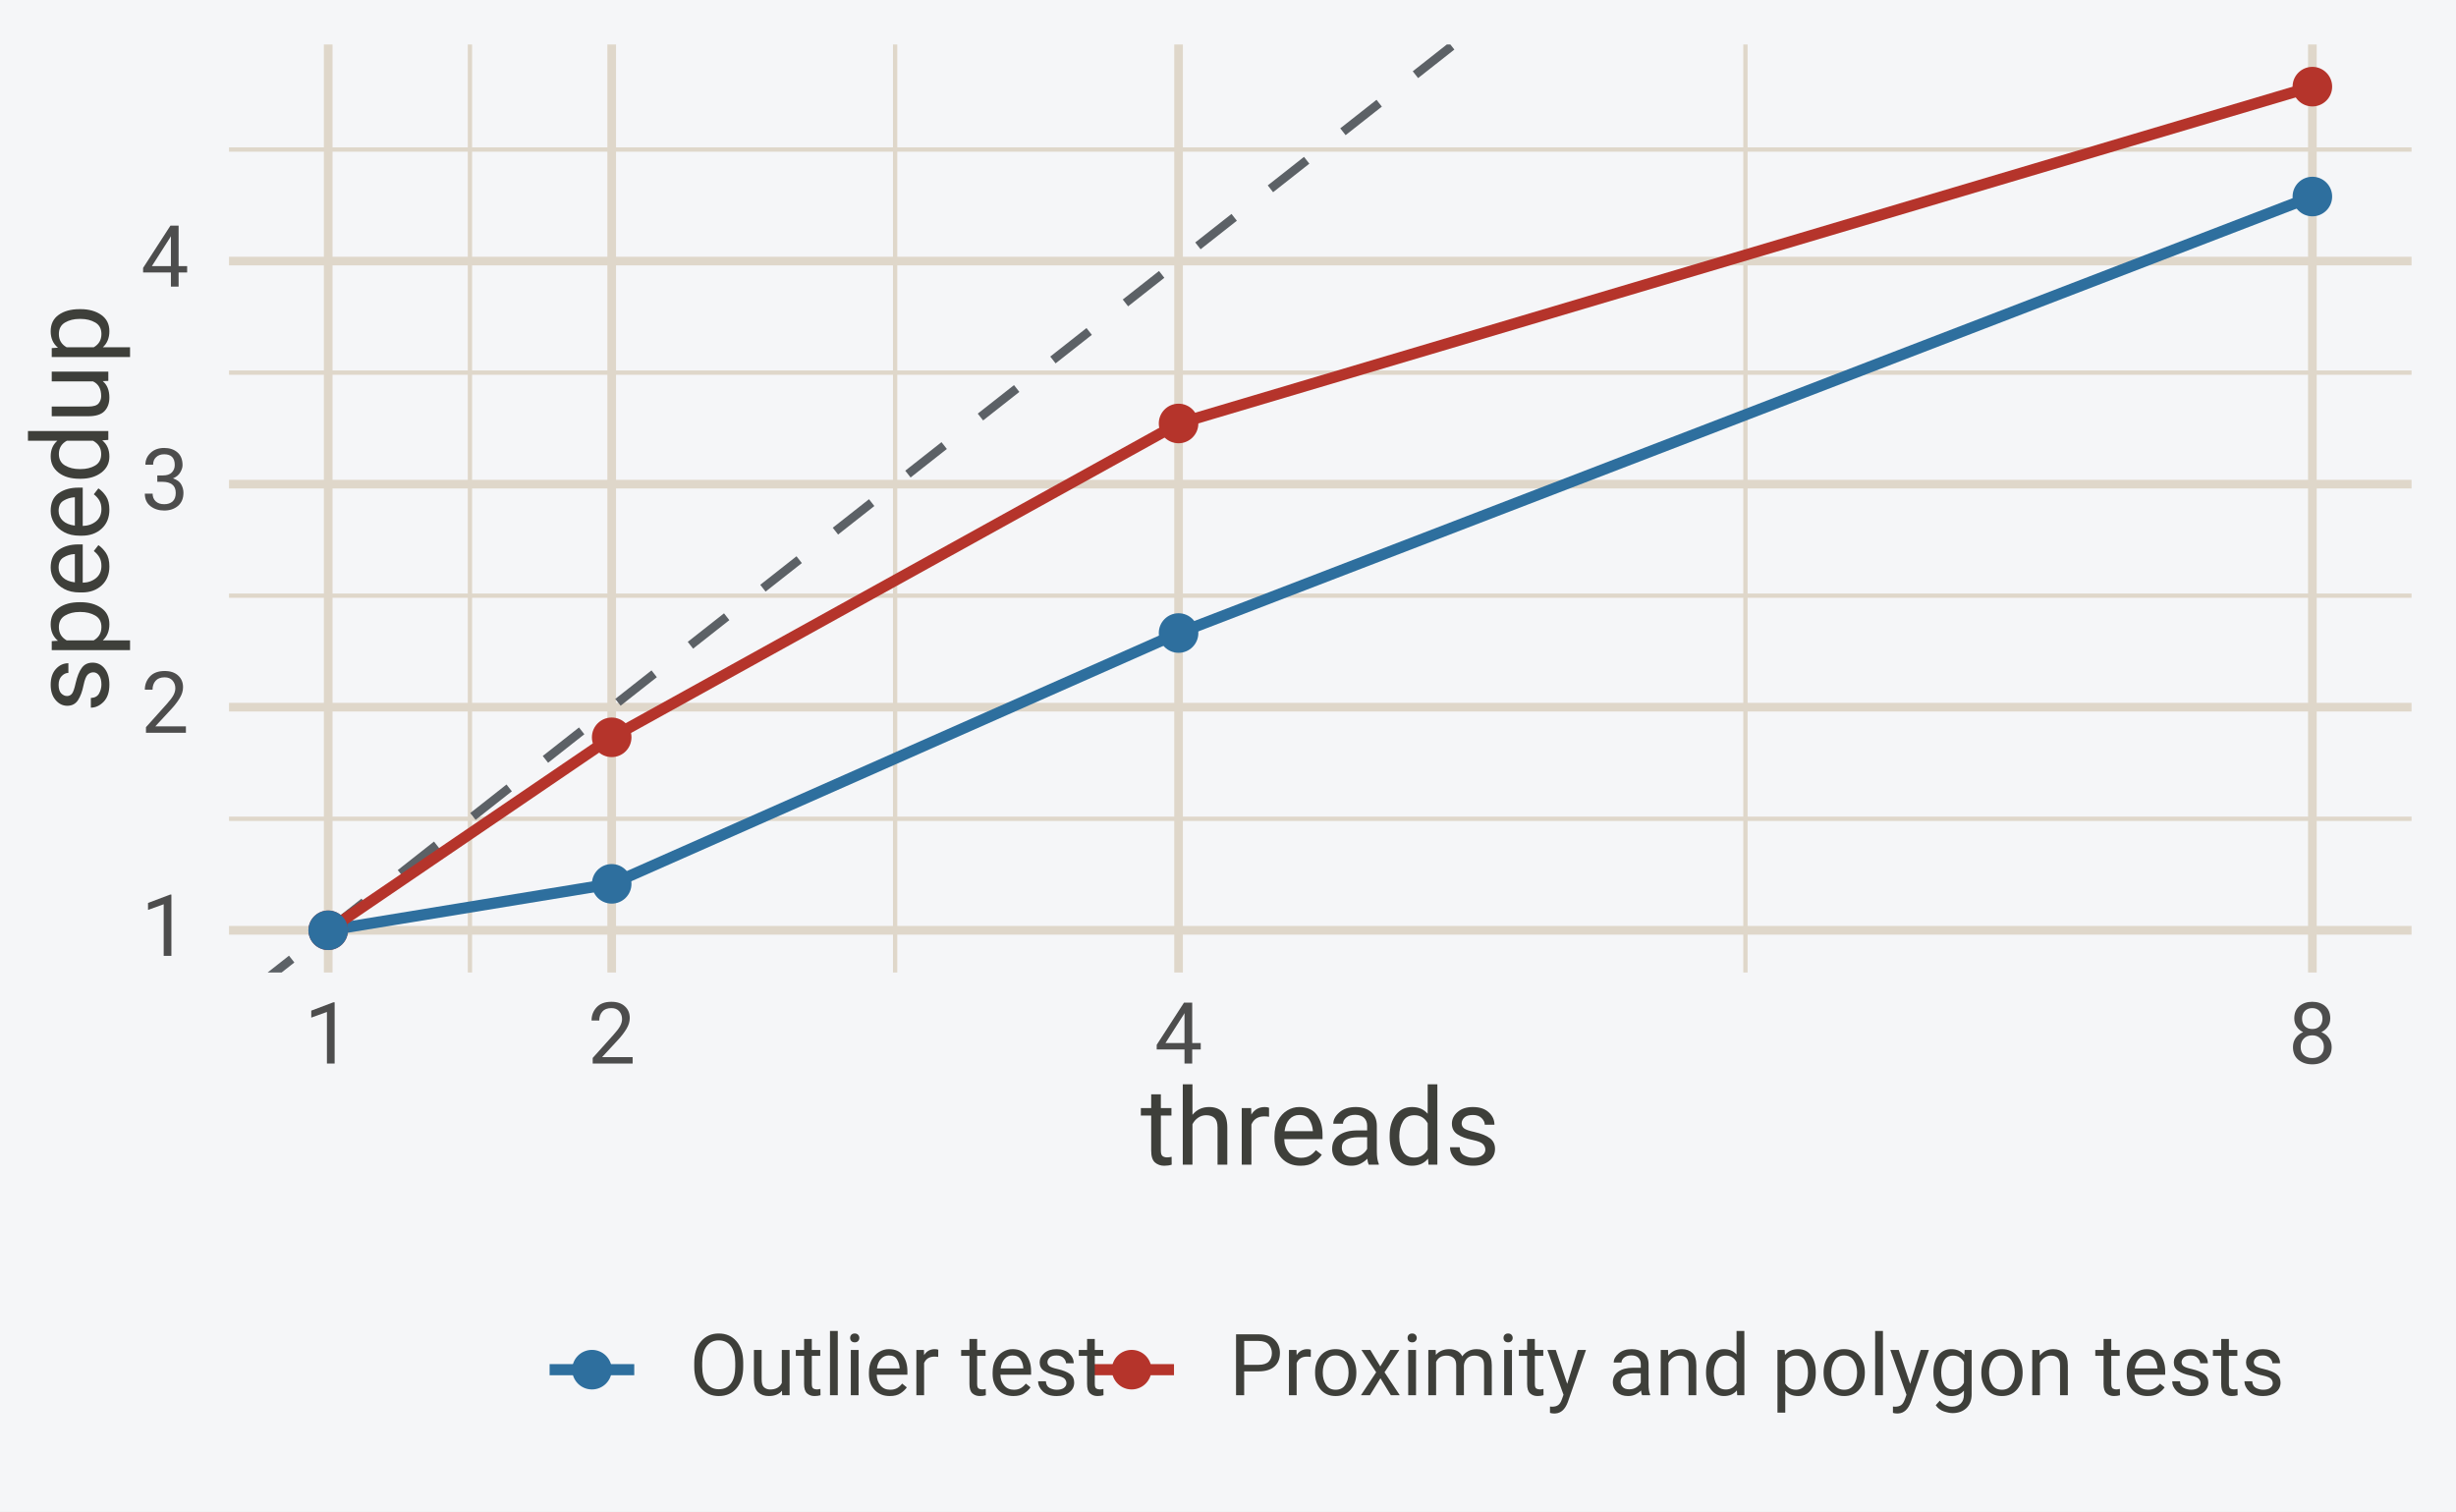
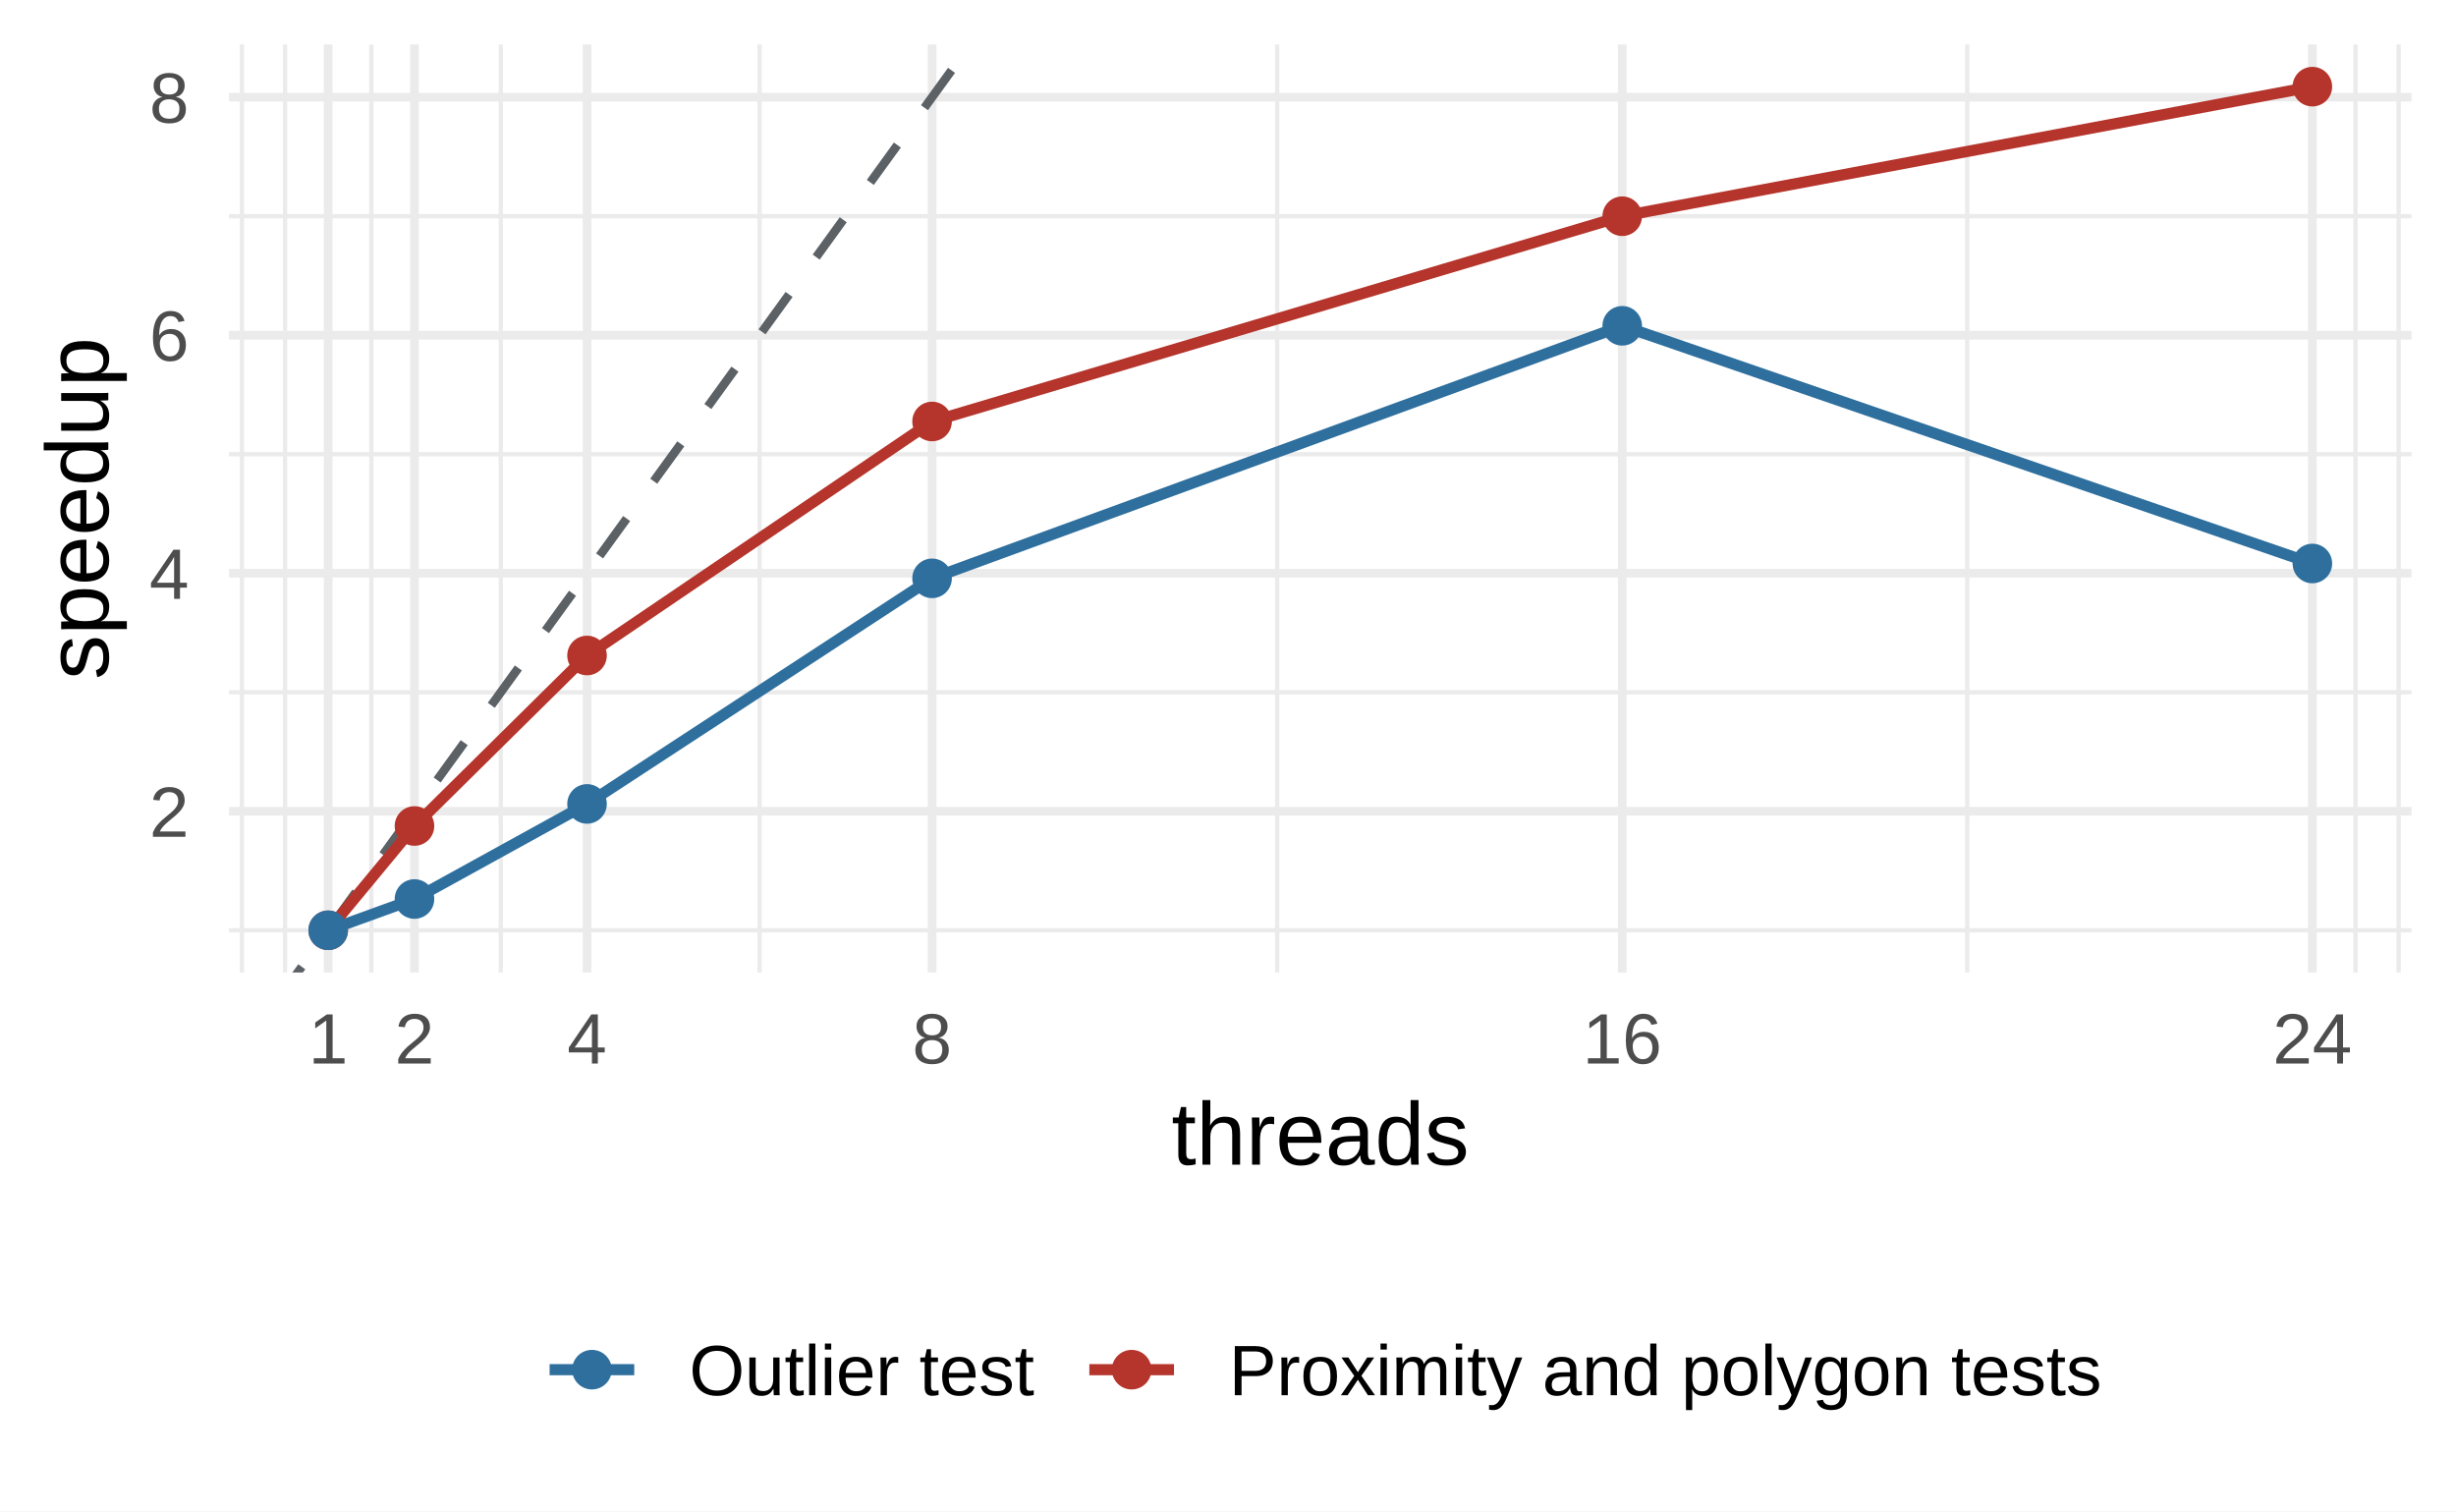
<svg xmlns="http://www.w3.org/2000/svg" width="468.00pt" height="288.00pt" viewBox="0 0 468.00 288.00">
  <g class="svglite">
    <defs>
      <style type="text/css">
-     /* theme-aware-processed */
-     .svglite line, .svglite polyline, .svglite polygon, .svglite path, .svglite circle {
+     .svglite line, .svglite polyline, .svglite polygon, .svglite path, .svglite rect, .svglite circle {
      fill: none;
-       stroke: #3E3F3A;
-       stroke-linecap: round;
-       stroke-linejoin: round;
-       stroke-miterlimit: 10.00;
-     }
-     .svglite &gt; g &gt; rect {
-       fill: none;
-       stroke: #3E3F3A;
+       stroke: #000000;
      stroke-linecap: round;
      stroke-linejoin: round;
      stroke-miterlimit: 10.00;
    }
    .svglite text {
      white-space: pre;
-       fill: #3E3F3A;
    }
    .svglite g.glyphgroup path {
      fill: inherit;
      stroke: none;
    }
  </style>
    </defs>
-     <rect class="svg-bg" width="100%" height="100%" style="stroke: none; fill: #F5F6F8;" />
+     <rect width="100%" height="100%" style="stroke: none; fill: #FFFFFF;" />
    <defs>
      <clipPath id="cpMC4wMHw0NjguMDB8MC4wMHwyODguMDA=">
        <rect x="0.00" y="0.00" width="468.00" height="288.00" />
      </clipPath>
    </defs>
    <g clip-path="url(#cpMC4wMHw0NjguMDB8MC4wMHwyODguMDA=)">
-       <rect x="0.00" y="0.00" width="468.00" height="288.00" style="stroke-width: 1.65; stroke: none;" /> fill: #F5F6F8;' /&gt;
- </g>
+       <rect x="0.00" y="0.00" width="468.00" height="288.00" style="stroke-width: 1.65; stroke: none;" />
+     </g>
    <defs>
      <clipPath id="cpNDMuNjR8NDU5LjUzfDguNDd8MTg1LjMw">
        <rect x="43.64" y="8.47" width="415.89" height="176.83" />
      </clipPath>
    </defs>
    <g clip-path="url(#cpNDMuNjR8NDU5LjUzfDguNDd8MTg1LjMw)">
-       <rect x="43.64" y="8.47" width="415.89" height="176.83" style="stroke-width: 1.65; stroke: none;" /> fill: #F5F6F8;' /&gt;
- <polyline points="43.64,156.01 459.53,156.01 " style="stroke-width: 0.82; stroke: #DFD7CA; stroke-linecap: butt;" />
-       <polyline points="43.64,113.50 459.53,113.50 " style="stroke-width: 0.82; stroke: #DFD7CA; stroke-linecap: butt;" />
-       <polyline points="43.64,71.00 459.53,71.00 " style="stroke-width: 0.82; stroke: #DFD7CA; stroke-linecap: butt;" />
-       <polyline points="43.64,28.49 459.53,28.49 " style="stroke-width: 0.82; stroke: #DFD7CA; stroke-linecap: butt;" />
-       <polyline points="89.55,185.30 89.55,8.47 " style="stroke-width: 0.82; stroke: #DFD7CA; stroke-linecap: butt;" />
-       <polyline points="170.57,185.30 170.57,8.47 " style="stroke-width: 0.82; stroke: #DFD7CA; stroke-linecap: butt;" />
-       <polyline points="332.60,185.30 332.60,8.47 " style="stroke-width: 0.82; stroke: #DFD7CA; stroke-linecap: butt;" />
-       <polyline points="43.64,177.26 459.53,177.26 " style="stroke-width: 1.65; stroke: #DFD7CA; stroke-linecap: butt;" />
-       <polyline points="43.64,134.75 459.53,134.75 " style="stroke-width: 1.65; stroke: #DFD7CA; stroke-linecap: butt;" />
-       <polyline points="43.64,92.25 459.53,92.25 " style="stroke-width: 1.65; stroke: #DFD7CA; stroke-linecap: butt;" />
-       <polyline points="43.64,49.75 459.53,49.75 " style="stroke-width: 1.65; stroke: #DFD7CA; stroke-linecap: butt;" />
-       <polyline points="62.54,185.30 62.54,8.47 " style="stroke-width: 1.65; stroke: #DFD7CA; stroke-linecap: butt;" />
-       <polyline points="116.56,185.30 116.56,8.47 " style="stroke-width: 1.65; stroke: #DFD7CA; stroke-linecap: butt;" />
-       <polyline points="224.58,185.30 224.58,8.47 " style="stroke-width: 1.65; stroke: #DFD7CA; stroke-linecap: butt;" />
-       <polyline points="440.63,185.30 440.63,8.47 " style="stroke-width: 1.65; stroke: #DFD7CA; stroke-linecap: butt;" />
-       <line x1="-172.37" y1="362.13" x2="501.74" y2="-168.36" style="stroke-width: 1.65; stroke: #5C6166; stroke-dasharray: 8.79,8.79; stroke-linecap: butt;" />
-       <polyline points="62.54,177.26 116.56,168.41 224.58,120.62 440.63,37.45 " style="stroke-width: 2.13; stroke: #2E6F9E; stroke-linecap: butt;" />
-       <polyline points="62.54,177.26 116.56,140.49 224.58,80.69 440.63,16.51 " style="stroke-width: 2.13; stroke: #B5342B; stroke-linecap: butt;" />
+       <rect x="43.64" y="8.47" width="415.89" height="176.83" style="stroke-width: 1.65; stroke: none;" />
+       <polyline points="43.64,177.26 459.53,177.26 " style="stroke-width: 0.82; stroke: #EBEBEB; stroke-linecap: butt;" />
+       <polyline points="43.64,131.91 459.53,131.91 " style="stroke-width: 0.82; stroke: #EBEBEB; stroke-linecap: butt;" />
+       <polyline points="43.64,86.55 459.53,86.55 " style="stroke-width: 0.82; stroke: #EBEBEB; stroke-linecap: butt;" />
+       <polyline points="43.64,41.20 459.53,41.20 " style="stroke-width: 0.82; stroke: #EBEBEB; stroke-linecap: butt;" />
+       <polyline points="46.11,185.30 46.11,8.47 " style="stroke-width: 0.82; stroke: #EBEBEB; stroke-linecap: butt;" />
+       <polyline points="54.32,185.30 54.32,8.47 " style="stroke-width: 0.82; stroke: #EBEBEB; stroke-linecap: butt;" />
+       <polyline points="70.76,185.30 70.76,8.47 " style="stroke-width: 0.82; stroke: #EBEBEB; stroke-linecap: butt;" />
+       <polyline points="95.42,185.30 95.42,8.47 " style="stroke-width: 0.82; stroke: #EBEBEB; stroke-linecap: butt;" />
+       <polyline points="144.74,185.30 144.74,8.47 " style="stroke-width: 0.82; stroke: #EBEBEB; stroke-linecap: butt;" />
+       <polyline points="243.37,185.30 243.37,8.47 " style="stroke-width: 0.82; stroke: #EBEBEB; stroke-linecap: butt;" />
+       <polyline points="374.87,185.30 374.87,8.47 " style="stroke-width: 0.82; stroke: #EBEBEB; stroke-linecap: butt;" />
+       <polyline points="448.85,185.30 448.85,8.47 " style="stroke-width: 0.82; stroke: #EBEBEB; stroke-linecap: butt;" />
+       <polyline points="457.07,185.30 457.07,8.47 " style="stroke-width: 0.82; stroke: #EBEBEB; stroke-linecap: butt;" />
+       <polyline points="43.64,154.58 459.53,154.58 " style="stroke-width: 1.65; stroke: #EBEBEB; stroke-linecap: butt;" />
+       <polyline points="43.64,109.23 459.53,109.23 " style="stroke-width: 1.65; stroke: #EBEBEB; stroke-linecap: butt;" />
+       <polyline points="43.64,63.88 459.53,63.88 " style="stroke-width: 1.65; stroke: #EBEBEB; stroke-linecap: butt;" />
+       <polyline points="43.64,18.52 459.53,18.52 " style="stroke-width: 1.65; stroke: #EBEBEB; stroke-linecap: butt;" />
+       <polyline points="62.54,185.30 62.54,8.47 " style="stroke-width: 1.65; stroke: #EBEBEB; stroke-linecap: butt;" />
+       <polyline points="78.98,185.30 78.98,8.47 " style="stroke-width: 1.65; stroke: #EBEBEB; stroke-linecap: butt;" />
+       <polyline points="111.86,185.30 111.86,8.47 " style="stroke-width: 1.65; stroke: #EBEBEB; stroke-linecap: butt;" />
+       <polyline points="177.61,185.30 177.61,8.47 " style="stroke-width: 1.65; stroke: #EBEBEB; stroke-linecap: butt;" />
+       <polyline points="309.12,185.30 309.12,8.47 " style="stroke-width: 1.65; stroke: #EBEBEB; stroke-linecap: butt;" />
+       <polyline points="440.63,185.30 440.63,8.47 " style="stroke-width: 1.65; stroke: #EBEBEB; stroke-linecap: butt;" />
+       <line x1="-71.47" y1="362.13" x2="313.08" y2="-168.36" style="stroke-width: 1.65; stroke: #5C6166; stroke-dasharray: 8.79,8.79; stroke-linecap: butt;" />
+       <polyline points="62.54,177.26 78.98,171.30 111.86,153.18 177.61,110.20 309.12,62.08 440.63,107.37 " style="stroke-width: 2.13; stroke: #2E6F9E; stroke-linecap: butt;" />
+       <polyline points="62.54,177.26 78.98,157.39 111.86,124.90 177.61,80.31 309.12,41.20 440.63,16.51 " style="stroke-width: 2.13; stroke: #B5342B; stroke-linecap: butt;" />
      <circle cx="62.54" cy="177.26" r="3.22" style="stroke-width: 1.10; stroke: #B5342B; fill: #B5342B;" />
-       <circle cx="116.56" cy="140.49" r="3.22" style="stroke-width: 1.10; stroke: #B5342B; fill: #B5342B;" />
-       <circle cx="224.58" cy="80.69" r="3.22" style="stroke-width: 1.10; stroke: #B5342B; fill: #B5342B;" />
+       <circle cx="78.98" cy="157.39" r="3.22" style="stroke-width: 1.10; stroke: #B5342B; fill: #B5342B;" />
+       <circle cx="111.86" cy="124.90" r="3.22" style="stroke-width: 1.10; stroke: #B5342B; fill: #B5342B;" />
+       <circle cx="177.61" cy="80.31" r="3.22" style="stroke-width: 1.10; stroke: #B5342B; fill: #B5342B;" />
+       <circle cx="309.12" cy="41.20" r="3.22" style="stroke-width: 1.10; stroke: #B5342B; fill: #B5342B;" />
      <circle cx="440.63" cy="16.51" r="3.22" style="stroke-width: 1.10; stroke: #B5342B; fill: #B5342B;" />
      <circle cx="62.54" cy="177.26" r="3.22" style="stroke-width: 1.10; stroke: #2E6F9E; fill: #2E6F9E;" />
-       <circle cx="116.56" cy="168.41" r="3.22" style="stroke-width: 1.10; stroke: #2E6F9E; fill: #2E6F9E;" />
-       <circle cx="224.58" cy="120.62" r="3.22" style="stroke-width: 1.10; stroke: #2E6F9E; fill: #2E6F9E;" />
-       <circle cx="440.63" cy="37.45" r="3.22" style="stroke-width: 1.10; stroke: #2E6F9E; fill: #2E6F9E;" />
+       <circle cx="78.98" cy="171.30" r="3.22" style="stroke-width: 1.10; stroke: #2E6F9E; fill: #2E6F9E;" />
+       <circle cx="111.86" cy="153.18" r="3.22" style="stroke-width: 1.10; stroke: #2E6F9E; fill: #2E6F9E;" />
+       <circle cx="177.61" cy="110.20" r="3.22" style="stroke-width: 1.10; stroke: #2E6F9E; fill: #2E6F9E;" />
+       <circle cx="309.12" cy="62.08" r="3.22" style="stroke-width: 1.10; stroke: #2E6F9E; fill: #2E6F9E;" />
+       <circle cx="440.63" cy="107.37" r="3.22" style="stroke-width: 1.10; stroke: #2E6F9E; fill: #2E6F9E;" />
    </g>
    <g clip-path="url(#cpMC4wMHw0NjguMDB8MC4wMHwyODguMDA=)">
-       <text x="36.02" y="182.13" text-anchor="end" style="font-size: 1.36em;fill: #4D4D4D; font-family: &quot;Roboto&quot;, -apple-system, BlinkMacSystemFont, &quot;Segoe UI&quot;, system-ui, sans-serif;">1</text>
-       <text x="36.02" y="139.62" text-anchor="end" style="font-size: 1.36em;fill: #4D4D4D; font-family: &quot;Roboto&quot;, -apple-system, BlinkMacSystemFont, &quot;Segoe UI&quot;, system-ui, sans-serif;">2</text>
-       <text x="36.02" y="97.12" text-anchor="end" style="font-size: 1.36em;fill: #4D4D4D; font-family: &quot;Roboto&quot;, -apple-system, BlinkMacSystemFont, &quot;Segoe UI&quot;, system-ui, sans-serif;">3</text>
-       <text x="36.02" y="54.61" text-anchor="end" style="font-size: 1.36em;fill: #4D4D4D; font-family: &quot;Roboto&quot;, -apple-system, BlinkMacSystemFont, &quot;Segoe UI&quot;, system-ui, sans-serif;">4</text>
-       <text x="62.54" y="202.65" text-anchor="middle" style="font-size: 1.36em;fill: #4D4D4D; font-family: &quot;Roboto&quot;, -apple-system, BlinkMacSystemFont, &quot;Segoe UI&quot;, system-ui, sans-serif;">1</text>
-       <text x="116.56" y="202.65" text-anchor="middle" style="font-size: 1.36em;fill: #4D4D4D; font-family: &quot;Roboto&quot;, -apple-system, BlinkMacSystemFont, &quot;Segoe UI&quot;, system-ui, sans-serif;">2</text>
-       <text x="224.58" y="202.65" text-anchor="middle" style="font-size: 1.36em;fill: #4D4D4D; font-family: &quot;Roboto&quot;, -apple-system, BlinkMacSystemFont, &quot;Segoe UI&quot;, system-ui, sans-serif;">4</text>
-       <text x="440.63" y="202.65" text-anchor="middle" style="font-size: 1.36em;fill: #4D4D4D; font-family: &quot;Roboto&quot;, -apple-system, BlinkMacSystemFont, &quot;Segoe UI&quot;, system-ui, sans-serif;">8</text>
-       <text x="251.59" y="221.92" text-anchor="middle" style="font-size: 1.7em; font-family: &quot;Roboto&quot;, -apple-system, BlinkMacSystemFont, &quot;Segoe UI&quot;, system-ui, sans-serif;">threads</text>
-       <text transform="translate(20.64,96.88) rotate(-90)" text-anchor="middle" style="font-size: 1.7em; font-family: &quot;Roboto&quot;, -apple-system, BlinkMacSystemFont, &quot;Segoe UI&quot;, system-ui, sans-serif;">speedup</text>
+       <text x="36.02" y="159.45" text-anchor="end" style="font-size: 13.60px;fill: #4D4D4D; font-family: &quot;Arial&quot;;" textLength="7.56px" lengthAdjust="spacingAndGlyphs">2</text>
+       <text x="36.02" y="114.10" text-anchor="end" style="font-size: 13.60px;fill: #4D4D4D; font-family: &quot;Arial&quot;;" textLength="7.56px" lengthAdjust="spacingAndGlyphs">4</text>
+       <text x="36.02" y="68.74" text-anchor="end" style="font-size: 13.60px;fill: #4D4D4D; font-family: &quot;Arial&quot;;" textLength="7.56px" lengthAdjust="spacingAndGlyphs">6</text>
+       <text x="36.02" y="23.39" text-anchor="end" style="font-size: 13.60px;fill: #4D4D4D; font-family: &quot;Arial&quot;;" textLength="7.56px" lengthAdjust="spacingAndGlyphs">8</text>
+       <text x="62.54" y="202.65" text-anchor="middle" style="font-size: 13.60px;fill: #4D4D4D; font-family: &quot;Arial&quot;;" textLength="7.56px" lengthAdjust="spacingAndGlyphs">1</text>
+       <text x="78.98" y="202.65" text-anchor="middle" style="font-size: 13.60px;fill: #4D4D4D; font-family: &quot;Arial&quot;;" textLength="7.56px" lengthAdjust="spacingAndGlyphs">2</text>
+       <text x="111.86" y="202.65" text-anchor="middle" style="font-size: 13.60px;fill: #4D4D4D; font-family: &quot;Arial&quot;;" textLength="7.56px" lengthAdjust="spacingAndGlyphs">4</text>
+       <text x="177.61" y="202.65" text-anchor="middle" style="font-size: 13.60px;fill: #4D4D4D; font-family: &quot;Arial&quot;;" textLength="7.56px" lengthAdjust="spacingAndGlyphs">8</text>
+       <text x="309.12" y="202.65" text-anchor="middle" style="font-size: 13.60px;fill: #4D4D4D; font-family: &quot;Arial&quot;;" textLength="15.12px" lengthAdjust="spacingAndGlyphs">16</text>
+       <text x="440.63" y="202.65" text-anchor="middle" style="font-size: 13.60px;fill: #4D4D4D; font-family: &quot;Arial&quot;;" textLength="15.12px" lengthAdjust="spacingAndGlyphs">24</text>
+       <text x="251.59" y="221.92" text-anchor="middle" style="font-size: 17.00px; font-family: &quot;Arial&quot;;" textLength="56.69px" lengthAdjust="spacingAndGlyphs">threads</text>
+       <text transform="translate(20.64,96.88) rotate(-90)" text-anchor="middle" style="font-size: 17.00px; font-family: &quot;Arial&quot;;" textLength="65.22px" lengthAdjust="spacingAndGlyphs">speedup</text>
      <line x1="104.73" y1="260.98" x2="120.86" y2="260.98" style="stroke-width: 2.13; stroke: #2E6F9E; stroke-linecap: butt;" />
      <circle cx="112.80" cy="260.98" r="3.22" style="stroke-width: 1.10; stroke: #2E6F9E; fill: #2E6F9E;" />
      <line x1="207.58" y1="260.98" x2="223.71" y2="260.98" style="stroke-width: 2.13; stroke: #B5342B; stroke-linecap: butt;" />
      <circle cx="215.64" cy="260.98" r="3.22" style="stroke-width: 1.10; stroke: #B5342B; fill: #B5342B;" />
-       <text x="131.34" y="265.85" style="font-size: 1.36em; font-family: &quot;Roboto&quot;, -apple-system, BlinkMacSystemFont, &quot;Segoe UI&quot;, system-ui, sans-serif;">Outlier test</text>
-       <text x="234.19" y="265.85" style="font-size: 1.36em; font-family: &quot;Roboto&quot;, -apple-system, BlinkMacSystemFont, &quot;Segoe UI&quot;, system-ui, sans-serif;">Proximity and polygon tests</text>
+       <text x="131.34" y="265.85" style="font-size: 13.60px; font-family: &quot;Arial&quot;;" textLength="65.75px" lengthAdjust="spacingAndGlyphs">Outlier test</text>
+       <text x="234.19" y="265.85" style="font-size: 13.60px; font-family: &quot;Arial&quot;;" textLength="166.27px" lengthAdjust="spacingAndGlyphs">Proximity and polygon tests</text>
    </g>
  </g>
</svg>
